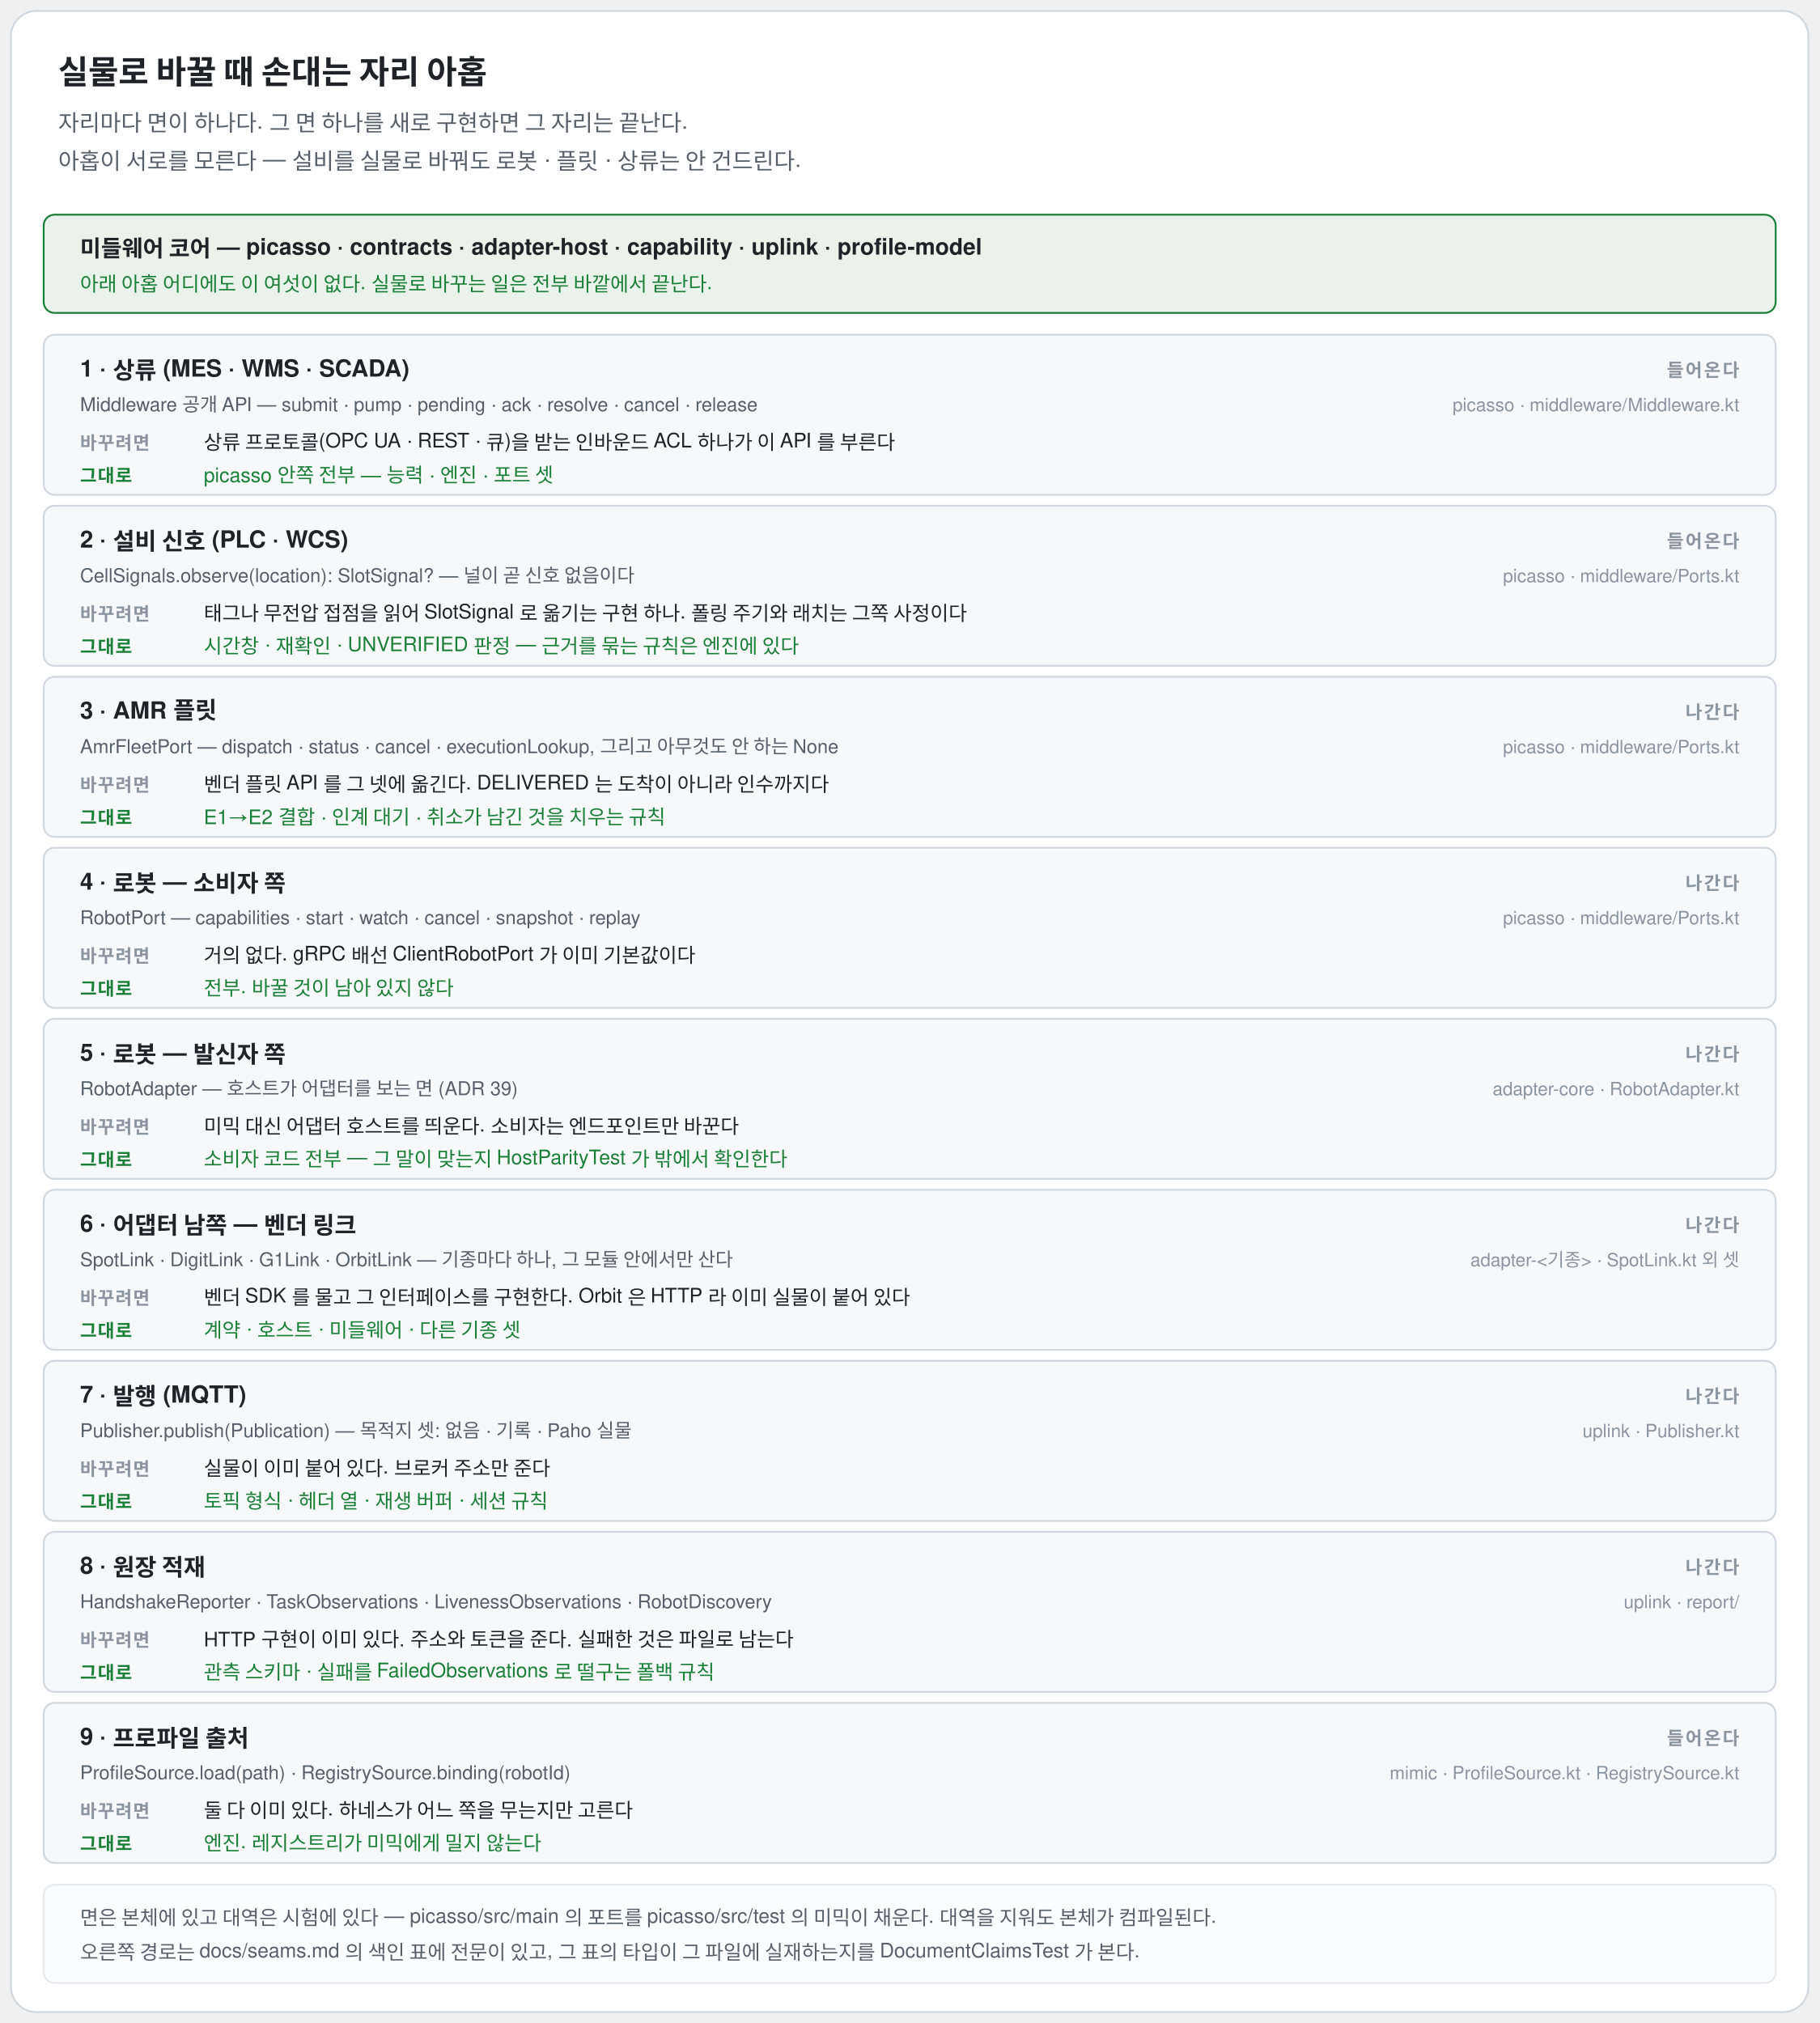
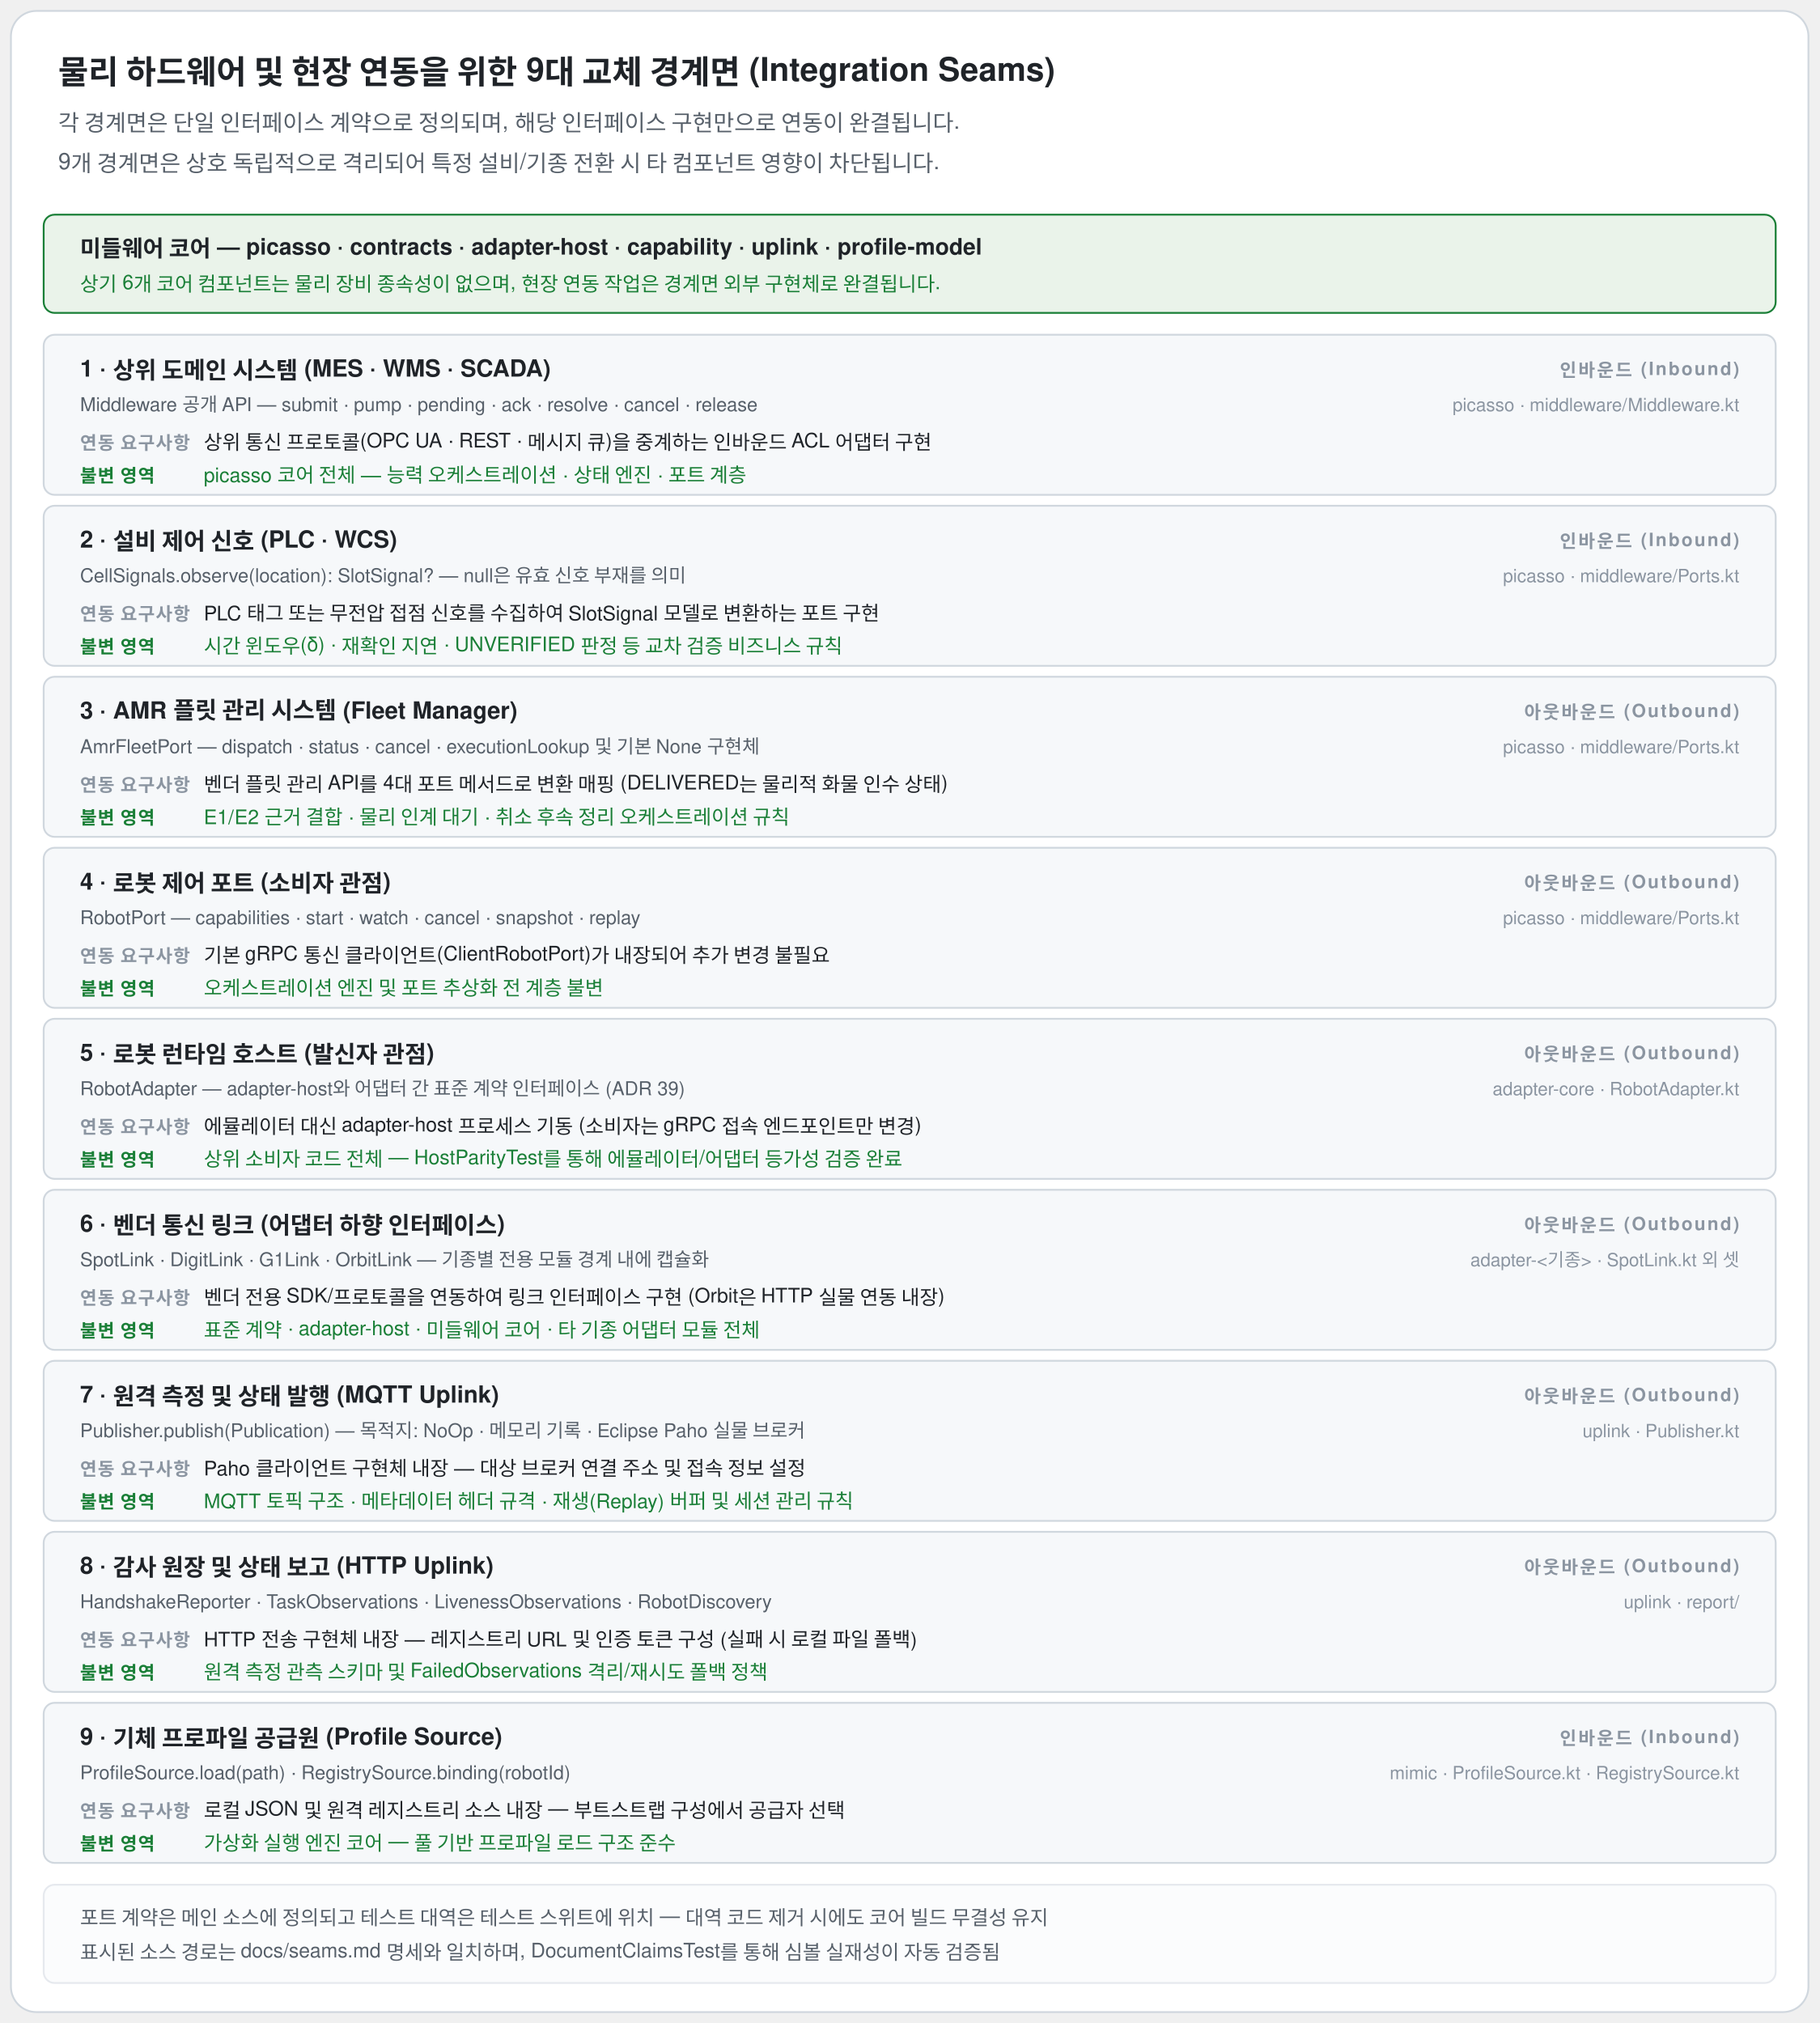
<svg xmlns="http://www.w3.org/2000/svg" width="1000" height="1112" viewBox="0 0 1000 1112" font-family="Malgun Gothic,Apple SD Gothic Neo,Noto Sans KR,Segoe UI,-apple-system,Helvetica,Arial,sans-serif">
  <rect x="6" y="6" width="988" height="1100" rx="14" fill="#ffffff" stroke="#d0d7de" />
-   <text x="32" y="46" font-size="18" font-weight="600" fill="#1f2328">실물로 바꿀 때 손대는 자리 아홉</text>
-   <text x="32" y="72" font-size="12.5" fill="#57606a">자리마다 면이 하나다. 그 면 하나를 새로 구현하면 그 자리는 끝난다.</text>
-   <text x="32" y="93" font-size="12.5" fill="#57606a">아홉이 서로를 모른다 — 설비를 실물로 바꿔도 로봇 · 플릿 · 상류는 안 건드린다.</text>
+   <text x="32" y="46" font-size="18" font-weight="600" fill="#1f2328">물리 하드웨어 및 현장 연동을 위한 9대 교체 경계면 (Integration Seams)</text>
+   <text x="32" y="72" font-size="12.5" fill="#57606a">각 경계면은 단일 인터페이스 계약으로 정의되며, 해당 인터페이스 구현만으로 연동이 완결됩니다.</text>
+   <text x="32" y="93" font-size="12.5" fill="#57606a">9개 경계면은 상호 독립적으로 격리되어 특정 설비/기종 전환 시 타 컴포넌트 영향이 차단됩니다.</text>
  <rect x="24" y="118" width="952" height="54" rx="6" fill="#eaf3ea" stroke="#1a7f37" />
  <text x="44" y="141" font-size="12.5" font-weight="600" fill="#1f2328">미들웨어 코어 — picasso · contracts · adapter-host · capability · uplink · profile-model</text>
-   <text x="44" y="160" font-size="11" fill="#1a7f37">아래 아홉 어디에도 이 여섯이 없다. 실물로 바꾸는 일은 전부 바깥에서 끝난다.</text>
+   <text x="44" y="160" font-size="11" fill="#1a7f37">상기 6개 코어 컴포넌트는 물리 장비 종속성이 없으며, 현장 연동 작업은 경계면 외부 구현체로 완결됩니다.</text>
  <rect x="24" y="184" width="952" height="88" rx="6" fill="#f6f8fa" stroke="#d0d7de" />
-   <text x="44" y="207" font-size="13" font-weight="600" fill="#1f2328">1 · 상류 (MES · WMS · SCADA)</text>
-   <text x="956" y="207" font-size="10" font-weight="700" text-anchor="end" letter-spacing="1" fill="#8b95a1">들어온다</text>
+   <text x="44" y="207" font-size="13" font-weight="600" fill="#1f2328">1 · 상위 도메인 시스템 (MES · WMS · SCADA)</text>
+   <text x="956" y="207" font-size="10" font-weight="700" text-anchor="end" letter-spacing="1" fill="#8b95a1">인바운드 (Inbound)</text>
  <text x="44" y="226" font-size="10.5" fill="#57606a">Middleware 공개 API — submit · pump · pending · ack · resolve · cancel · release</text>
  <text x="956" y="226" font-size="10" text-anchor="end" fill="#8b95a1">picasso · middleware/Middleware.kt</text>
-   <text x="44" y="247" font-size="10" font-weight="700" letter-spacing="0.5" fill="#8b95a1">바꾸려면</text>
-   <text x="112" y="247" font-size="11" fill="#1f2328">상류 프로토콜(OPC UA · REST · 큐)을 받는 인바운드 ACL 하나가 이 API 를 부른다</text>
-   <text x="44" y="265" font-size="10" font-weight="700" letter-spacing="0.5" fill="#1a7f37">그대로</text>
-   <text x="112" y="265" font-size="11" fill="#1a7f37">picasso 안쪽 전부 — 능력 · 엔진 · 포트 셋</text>
+   <text x="44" y="247" font-size="10" font-weight="700" letter-spacing="0.5" fill="#8b95a1">연동 요구사항</text>
+   <text x="112" y="247" font-size="11" fill="#1f2328">상위 통신 프로토콜(OPC UA · REST · 메시지 큐)을 중계하는 인바운드 ACL 어댑터 구현</text>
+   <text x="44" y="265" font-size="10" font-weight="700" letter-spacing="0.5" fill="#1a7f37">불변 영역</text>
+   <text x="112" y="265" font-size="11" fill="#1a7f37">picasso 코어 전체 — 능력 오케스트레이션 · 상태 엔진 · 포트 계층</text>
  <rect x="24" y="278" width="952" height="88" rx="6" fill="#f6f8fa" stroke="#d0d7de" />
-   <text x="44" y="301" font-size="13" font-weight="600" fill="#1f2328">2 · 설비 신호 (PLC · WCS)</text>
-   <text x="956" y="301" font-size="10" font-weight="700" text-anchor="end" letter-spacing="1" fill="#8b95a1">들어온다</text>
-   <text x="44" y="320" font-size="10.5" fill="#57606a">CellSignals.observe(location): SlotSignal?  —  널이 곧 신호 없음이다</text>
+   <text x="44" y="301" font-size="13" font-weight="600" fill="#1f2328">2 · 설비 제어 신호 (PLC · WCS)</text>
+   <text x="956" y="301" font-size="10" font-weight="700" text-anchor="end" letter-spacing="1" fill="#8b95a1">인바운드 (Inbound)</text>
+   <text x="44" y="320" font-size="10.5" fill="#57606a">CellSignals.observe(location): SlotSignal?  —  null은 유효 신호 부재를 의미</text>
  <text x="956" y="320" font-size="10" text-anchor="end" fill="#8b95a1">picasso · middleware/Ports.kt</text>
-   <text x="44" y="341" font-size="10" font-weight="700" letter-spacing="0.5" fill="#8b95a1">바꾸려면</text>
-   <text x="112" y="341" font-size="11" fill="#1f2328">태그나 무전압 접점을 읽어 SlotSignal 로 옮기는 구현 하나. 폴링 주기와 래치는 그쪽 사정이다</text>
-   <text x="44" y="359" font-size="10" font-weight="700" letter-spacing="0.5" fill="#1a7f37">그대로</text>
-   <text x="112" y="359" font-size="11" fill="#1a7f37">시간창 · 재확인 · UNVERIFIED 판정 — 근거를 묶는 규칙은 엔진에 있다</text>
+   <text x="44" y="341" font-size="10" font-weight="700" letter-spacing="0.5" fill="#8b95a1">연동 요구사항</text>
+   <text x="112" y="341" font-size="11" fill="#1f2328">PLC 태그 또는 무전압 접점 신호를 수집하여 SlotSignal 모델로 변환하는 포트 구현</text>
+   <text x="44" y="359" font-size="10" font-weight="700" letter-spacing="0.5" fill="#1a7f37">불변 영역</text>
+   <text x="112" y="359" font-size="11" fill="#1a7f37">시간 윈도우(δ) · 재확인 지연 · UNVERIFIED 판정 등 교차 검증 비즈니스 규칙</text>
  <rect x="24" y="372" width="952" height="88" rx="6" fill="#f6f8fa" stroke="#d0d7de" />
-   <text x="44" y="395" font-size="13" font-weight="600" fill="#1f2328">3 · AMR 플릿</text>
-   <text x="956" y="395" font-size="10" font-weight="700" text-anchor="end" letter-spacing="1" fill="#8b95a1">나간다</text>
-   <text x="44" y="414" font-size="10.5" fill="#57606a">AmrFleetPort — dispatch · status · cancel · executionLookup, 그리고 아무것도 안 하는 None</text>
+   <text x="44" y="395" font-size="13" font-weight="600" fill="#1f2328">3 · AMR 플릿 관리 시스템 (Fleet Manager)</text>
+   <text x="956" y="395" font-size="10" font-weight="700" text-anchor="end" letter-spacing="1" fill="#8b95a1">아웃바운드 (Outbound)</text>
+   <text x="44" y="414" font-size="10.5" fill="#57606a">AmrFleetPort — dispatch · status · cancel · executionLookup 및 기본 None 구현체</text>
  <text x="956" y="414" font-size="10" text-anchor="end" fill="#8b95a1">picasso · middleware/Ports.kt</text>
-   <text x="44" y="435" font-size="10" font-weight="700" letter-spacing="0.5" fill="#8b95a1">바꾸려면</text>
-   <text x="112" y="435" font-size="11" fill="#1f2328">벤더 플릿 API 를 그 넷에 옮긴다. DELIVERED 는 도착이 아니라 인수까지다</text>
-   <text x="44" y="453" font-size="10" font-weight="700" letter-spacing="0.5" fill="#1a7f37">그대로</text>
-   <text x="112" y="453" font-size="11" fill="#1a7f37">E1→E2 결합 · 인계 대기 · 취소가 남긴 것을 치우는 규칙</text>
+   <text x="44" y="435" font-size="10" font-weight="700" letter-spacing="0.5" fill="#8b95a1">연동 요구사항</text>
+   <text x="112" y="435" font-size="11" fill="#1f2328">벤더 플릿 관리 API를 4대 포트 메서드로 변환 매핑 (DELIVERED는 물리적 화물 인수 상태)</text>
+   <text x="44" y="453" font-size="10" font-weight="700" letter-spacing="0.5" fill="#1a7f37">불변 영역</text>
+   <text x="112" y="453" font-size="11" fill="#1a7f37">E1/E2 근거 결합 · 물리 인계 대기 · 취소 후속 정리 오케스트레이션 규칙</text>
  <rect x="24" y="466" width="952" height="88" rx="6" fill="#f6f8fa" stroke="#d0d7de" />
-   <text x="44" y="489" font-size="13" font-weight="600" fill="#1f2328">4 · 로봇 — 소비자 쪽</text>
-   <text x="956" y="489" font-size="10" font-weight="700" text-anchor="end" letter-spacing="1" fill="#8b95a1">나간다</text>
+   <text x="44" y="489" font-size="13" font-weight="600" fill="#1f2328">4 · 로봇 제어 포트 (소비자 관점)</text>
+   <text x="956" y="489" font-size="10" font-weight="700" text-anchor="end" letter-spacing="1" fill="#8b95a1">아웃바운드 (Outbound)</text>
  <text x="44" y="508" font-size="10.5" fill="#57606a">RobotPort — capabilities · start · watch · cancel · snapshot · replay</text>
  <text x="956" y="508" font-size="10" text-anchor="end" fill="#8b95a1">picasso · middleware/Ports.kt</text>
-   <text x="44" y="529" font-size="10" font-weight="700" letter-spacing="0.5" fill="#8b95a1">바꾸려면</text>
-   <text x="112" y="529" font-size="11" fill="#1f2328">거의 없다. gRPC 배선 ClientRobotPort 가 이미 기본값이다</text>
-   <text x="44" y="547" font-size="10" font-weight="700" letter-spacing="0.5" fill="#1a7f37">그대로</text>
-   <text x="112" y="547" font-size="11" fill="#1a7f37">전부. 바꿀 것이 남아 있지 않다</text>
+   <text x="44" y="529" font-size="10" font-weight="700" letter-spacing="0.5" fill="#8b95a1">연동 요구사항</text>
+   <text x="112" y="529" font-size="11" fill="#1f2328">기본 gRPC 통신 클라이언트(ClientRobotPort)가 내장되어 추가 변경 불필요</text>
+   <text x="44" y="547" font-size="10" font-weight="700" letter-spacing="0.5" fill="#1a7f37">불변 영역</text>
+   <text x="112" y="547" font-size="11" fill="#1a7f37">오케스트레이션 엔진 및 포트 추상화 전 계층 불변</text>
  <rect x="24" y="560" width="952" height="88" rx="6" fill="#f6f8fa" stroke="#d0d7de" />
-   <text x="44" y="583" font-size="13" font-weight="600" fill="#1f2328">5 · 로봇 — 발신자 쪽</text>
-   <text x="956" y="583" font-size="10" font-weight="700" text-anchor="end" letter-spacing="1" fill="#8b95a1">나간다</text>
-   <text x="44" y="602" font-size="10.5" fill="#57606a">RobotAdapter — 호스트가 어댑터를 보는 면 (ADR 39)</text>
+   <text x="44" y="583" font-size="13" font-weight="600" fill="#1f2328">5 · 로봇 런타임 호스트 (발신자 관점)</text>
+   <text x="956" y="583" font-size="10" font-weight="700" text-anchor="end" letter-spacing="1" fill="#8b95a1">아웃바운드 (Outbound)</text>
+   <text x="44" y="602" font-size="10.5" fill="#57606a">RobotAdapter — adapter-host와 어댑터 간 표준 계약 인터페이스 (ADR 39)</text>
  <text x="956" y="602" font-size="10" text-anchor="end" fill="#8b95a1">adapter-core · RobotAdapter.kt</text>
-   <text x="44" y="623" font-size="10" font-weight="700" letter-spacing="0.5" fill="#8b95a1">바꾸려면</text>
-   <text x="112" y="623" font-size="11" fill="#1f2328">미믹 대신 어댑터 호스트를 띄운다. 소비자는 엔드포인트만 바꾼다</text>
-   <text x="44" y="641" font-size="10" font-weight="700" letter-spacing="0.5" fill="#1a7f37">그대로</text>
-   <text x="112" y="641" font-size="11" fill="#1a7f37">소비자 코드 전부 — 그 말이 맞는지 HostParityTest 가 밖에서 확인한다</text>
+   <text x="44" y="623" font-size="10" font-weight="700" letter-spacing="0.5" fill="#8b95a1">연동 요구사항</text>
+   <text x="112" y="623" font-size="11" fill="#1f2328">에뮬레이터 대신 adapter-host 프로세스 기동 (소비자는 gRPC 접속 엔드포인트만 변경)</text>
+   <text x="44" y="641" font-size="10" font-weight="700" letter-spacing="0.5" fill="#1a7f37">불변 영역</text>
+   <text x="112" y="641" font-size="11" fill="#1a7f37">상위 소비자 코드 전체 — HostParityTest를 통해 에뮬레이터/어댑터 등가성 검증 완료</text>
  <rect x="24" y="654" width="952" height="88" rx="6" fill="#f6f8fa" stroke="#d0d7de" />
-   <text x="44" y="677" font-size="13" font-weight="600" fill="#1f2328">6 · 어댑터 남쪽 — 벤더 링크</text>
-   <text x="956" y="677" font-size="10" font-weight="700" text-anchor="end" letter-spacing="1" fill="#8b95a1">나간다</text>
-   <text x="44" y="696" font-size="10.5" fill="#57606a">SpotLink · DigitLink · G1Link · OrbitLink — 기종마다 하나, 그 모듈 안에서만 산다</text>
+   <text x="44" y="677" font-size="13" font-weight="600" fill="#1f2328">6 · 벤더 통신 링크 (어댑터 하향 인터페이스)</text>
+   <text x="956" y="677" font-size="10" font-weight="700" text-anchor="end" letter-spacing="1" fill="#8b95a1">아웃바운드 (Outbound)</text>
+   <text x="44" y="696" font-size="10.5" fill="#57606a">SpotLink · DigitLink · G1Link · OrbitLink — 기종별 전용 모듈 경계 내에 캡슐화</text>
  <text x="956" y="696" font-size="10" text-anchor="end" fill="#8b95a1">adapter-&lt;기종&gt; · SpotLink.kt 외 셋</text>
-   <text x="44" y="717" font-size="10" font-weight="700" letter-spacing="0.5" fill="#8b95a1">바꾸려면</text>
-   <text x="112" y="717" font-size="11" fill="#1f2328">벤더 SDK 를 물고 그 인터페이스를 구현한다. Orbit 은 HTTP 라 이미 실물이 붙어 있다</text>
-   <text x="44" y="735" font-size="10" font-weight="700" letter-spacing="0.5" fill="#1a7f37">그대로</text>
-   <text x="112" y="735" font-size="11" fill="#1a7f37">계약 · 호스트 · 미들웨어 · 다른 기종 셋</text>
+   <text x="44" y="717" font-size="10" font-weight="700" letter-spacing="0.5" fill="#8b95a1">연동 요구사항</text>
+   <text x="112" y="717" font-size="11" fill="#1f2328">벤더 전용 SDK/프로토콜을 연동하여 링크 인터페이스 구현 (Orbit은 HTTP 실물 연동 내장)</text>
+   <text x="44" y="735" font-size="10" font-weight="700" letter-spacing="0.5" fill="#1a7f37">불변 영역</text>
+   <text x="112" y="735" font-size="11" fill="#1a7f37">표준 계약 · adapter-host · 미들웨어 코어 · 타 기종 어댑터 모듈 전체</text>
  <rect x="24" y="748" width="952" height="88" rx="6" fill="#f6f8fa" stroke="#d0d7de" />
-   <text x="44" y="771" font-size="13" font-weight="600" fill="#1f2328">7 · 발행 (MQTT)</text>
-   <text x="956" y="771" font-size="10" font-weight="700" text-anchor="end" letter-spacing="1" fill="#8b95a1">나간다</text>
-   <text x="44" y="790" font-size="10.5" fill="#57606a">Publisher.publish(Publication) — 목적지 셋: 없음 · 기록 · Paho 실물</text>
+   <text x="44" y="771" font-size="13" font-weight="600" fill="#1f2328">7 · 원격 측정 및 상태 발행 (MQTT Uplink)</text>
+   <text x="956" y="771" font-size="10" font-weight="700" text-anchor="end" letter-spacing="1" fill="#8b95a1">아웃바운드 (Outbound)</text>
+   <text x="44" y="790" font-size="10.5" fill="#57606a">Publisher.publish(Publication) — 목적지: NoOp · 메모리 기록 · Eclipse Paho 실물 브로커</text>
  <text x="956" y="790" font-size="10" text-anchor="end" fill="#8b95a1">uplink · Publisher.kt</text>
-   <text x="44" y="811" font-size="10" font-weight="700" letter-spacing="0.5" fill="#8b95a1">바꾸려면</text>
-   <text x="112" y="811" font-size="11" fill="#1f2328">실물이 이미 붙어 있다. 브로커 주소만 준다</text>
-   <text x="44" y="829" font-size="10" font-weight="700" letter-spacing="0.5" fill="#1a7f37">그대로</text>
-   <text x="112" y="829" font-size="11" fill="#1a7f37">토픽 형식 · 헤더 열 · 재생 버퍼 · 세션 규칙</text>
+   <text x="44" y="811" font-size="10" font-weight="700" letter-spacing="0.5" fill="#8b95a1">연동 요구사항</text>
+   <text x="112" y="811" font-size="11" fill="#1f2328">Paho 클라이언트 구현체 내장 — 대상 브로커 연결 주소 및 접속 정보 설정</text>
+   <text x="44" y="829" font-size="10" font-weight="700" letter-spacing="0.5" fill="#1a7f37">불변 영역</text>
+   <text x="112" y="829" font-size="11" fill="#1a7f37">MQTT 토픽 구조 · 메타데이터 헤더 규격 · 재생(Replay) 버퍼 및 세션 관리 규칙</text>
  <rect x="24" y="842" width="952" height="88" rx="6" fill="#f6f8fa" stroke="#d0d7de" />
-   <text x="44" y="865" font-size="13" font-weight="600" fill="#1f2328">8 · 원장 적재</text>
-   <text x="956" y="865" font-size="10" font-weight="700" text-anchor="end" letter-spacing="1" fill="#8b95a1">나간다</text>
+   <text x="44" y="865" font-size="13" font-weight="600" fill="#1f2328">8 · 감사 원장 및 상태 보고 (HTTP Uplink)</text>
+   <text x="956" y="865" font-size="10" font-weight="700" text-anchor="end" letter-spacing="1" fill="#8b95a1">아웃바운드 (Outbound)</text>
  <text x="44" y="884" font-size="10.5" fill="#57606a">HandshakeReporter · TaskObservations · LivenessObservations · RobotDiscovery</text>
  <text x="956" y="884" font-size="10" text-anchor="end" fill="#8b95a1">uplink · report/</text>
-   <text x="44" y="905" font-size="10" font-weight="700" letter-spacing="0.5" fill="#8b95a1">바꾸려면</text>
-   <text x="112" y="905" font-size="11" fill="#1f2328">HTTP 구현이 이미 있다. 주소와 토큰을 준다. 실패한 것은 파일로 남는다</text>
-   <text x="44" y="923" font-size="10" font-weight="700" letter-spacing="0.5" fill="#1a7f37">그대로</text>
-   <text x="112" y="923" font-size="11" fill="#1a7f37">관측 스키마 · 실패를 FailedObservations 로 떨구는 폴백 규칙</text>
+   <text x="44" y="905" font-size="10" font-weight="700" letter-spacing="0.5" fill="#8b95a1">연동 요구사항</text>
+   <text x="112" y="905" font-size="11" fill="#1f2328">HTTP 전송 구현체 내장 — 레지스트리 URL 및 인증 토큰 구성 (실패 시 로컬 파일 폴백)</text>
+   <text x="44" y="923" font-size="10" font-weight="700" letter-spacing="0.5" fill="#1a7f37">불변 영역</text>
+   <text x="112" y="923" font-size="11" fill="#1a7f37">원격 측정 관측 스키마 및 FailedObservations 격리/재시도 폴백 정책</text>
  <rect x="24" y="936" width="952" height="88" rx="6" fill="#f6f8fa" stroke="#d0d7de" />
-   <text x="44" y="959" font-size="13" font-weight="600" fill="#1f2328">9 · 프로파일 출처</text>
-   <text x="956" y="959" font-size="10" font-weight="700" text-anchor="end" letter-spacing="1" fill="#8b95a1">들어온다</text>
+   <text x="44" y="959" font-size="13" font-weight="600" fill="#1f2328">9 · 기체 프로파일 공급원 (Profile Source)</text>
+   <text x="956" y="959" font-size="10" font-weight="700" text-anchor="end" letter-spacing="1" fill="#8b95a1">인바운드 (Inbound)</text>
  <text x="44" y="978" font-size="10.5" fill="#57606a">ProfileSource.load(path) · RegistrySource.binding(robotId)</text>
  <text x="956" y="978" font-size="10" text-anchor="end" fill="#8b95a1">mimic · ProfileSource.kt · RegistrySource.kt</text>
-   <text x="44" y="999" font-size="10" font-weight="700" letter-spacing="0.5" fill="#8b95a1">바꾸려면</text>
-   <text x="112" y="999" font-size="11" fill="#1f2328">둘 다 이미 있다. 하네스가 어느 쪽을 무는지만 고른다</text>
-   <text x="44" y="1017" font-size="10" font-weight="700" letter-spacing="0.5" fill="#1a7f37">그대로</text>
-   <text x="112" y="1017" font-size="11" fill="#1a7f37">엔진. 레지스트리가 미믹에게 밀지 않는다</text>
+   <text x="44" y="999" font-size="10" font-weight="700" letter-spacing="0.5" fill="#8b95a1">연동 요구사항</text>
+   <text x="112" y="999" font-size="11" fill="#1f2328">로컬 JSON 및 원격 레지스트리 소스 내장 — 부트스트랩 구성에서 공급자 선택</text>
+   <text x="44" y="1017" font-size="10" font-weight="700" letter-spacing="0.5" fill="#1a7f37">불변 영역</text>
+   <text x="112" y="1017" font-size="11" fill="#1a7f37">가상화 실행 엔진 코어 — 풀 기반 프로파일 로드 구조 준수</text>
  <rect x="24" y="1036" width="952" height="54" rx="6" fill="#fbfcfd" stroke="#e6e9ee" />
-   <text x="44" y="1058" font-size="11" fill="#57606a">면은 본체에 있고 대역은 시험에 있다 — picasso/src/main 의 포트를 picasso/src/test 의 미믹이 채운다. 대역을 지워도 본체가 컴파일된다.</text>
-   <text x="44" y="1077" font-size="11" fill="#57606a">오른쪽 경로는 docs/seams.md 의 색인 표에 전문이 있고, 그 표의 타입이 그 파일에 실재하는지를 DocumentClaimsTest 가 본다.</text>
+   <text x="44" y="1058" font-size="11" fill="#57606a">포트 계약은 메인 소스에 정의되고 테스트 대역은 테스트 스위트에 위치 — 대역 코드 제거 시에도 코어 빌드 무결성 유지</text>
+   <text x="44" y="1077" font-size="11" fill="#57606a">표시된 소스 경로는 docs/seams.md 명세와 일치하며, DocumentClaimsTest를 통해 심볼 실재성이 자동 검증됨</text>
</svg>
